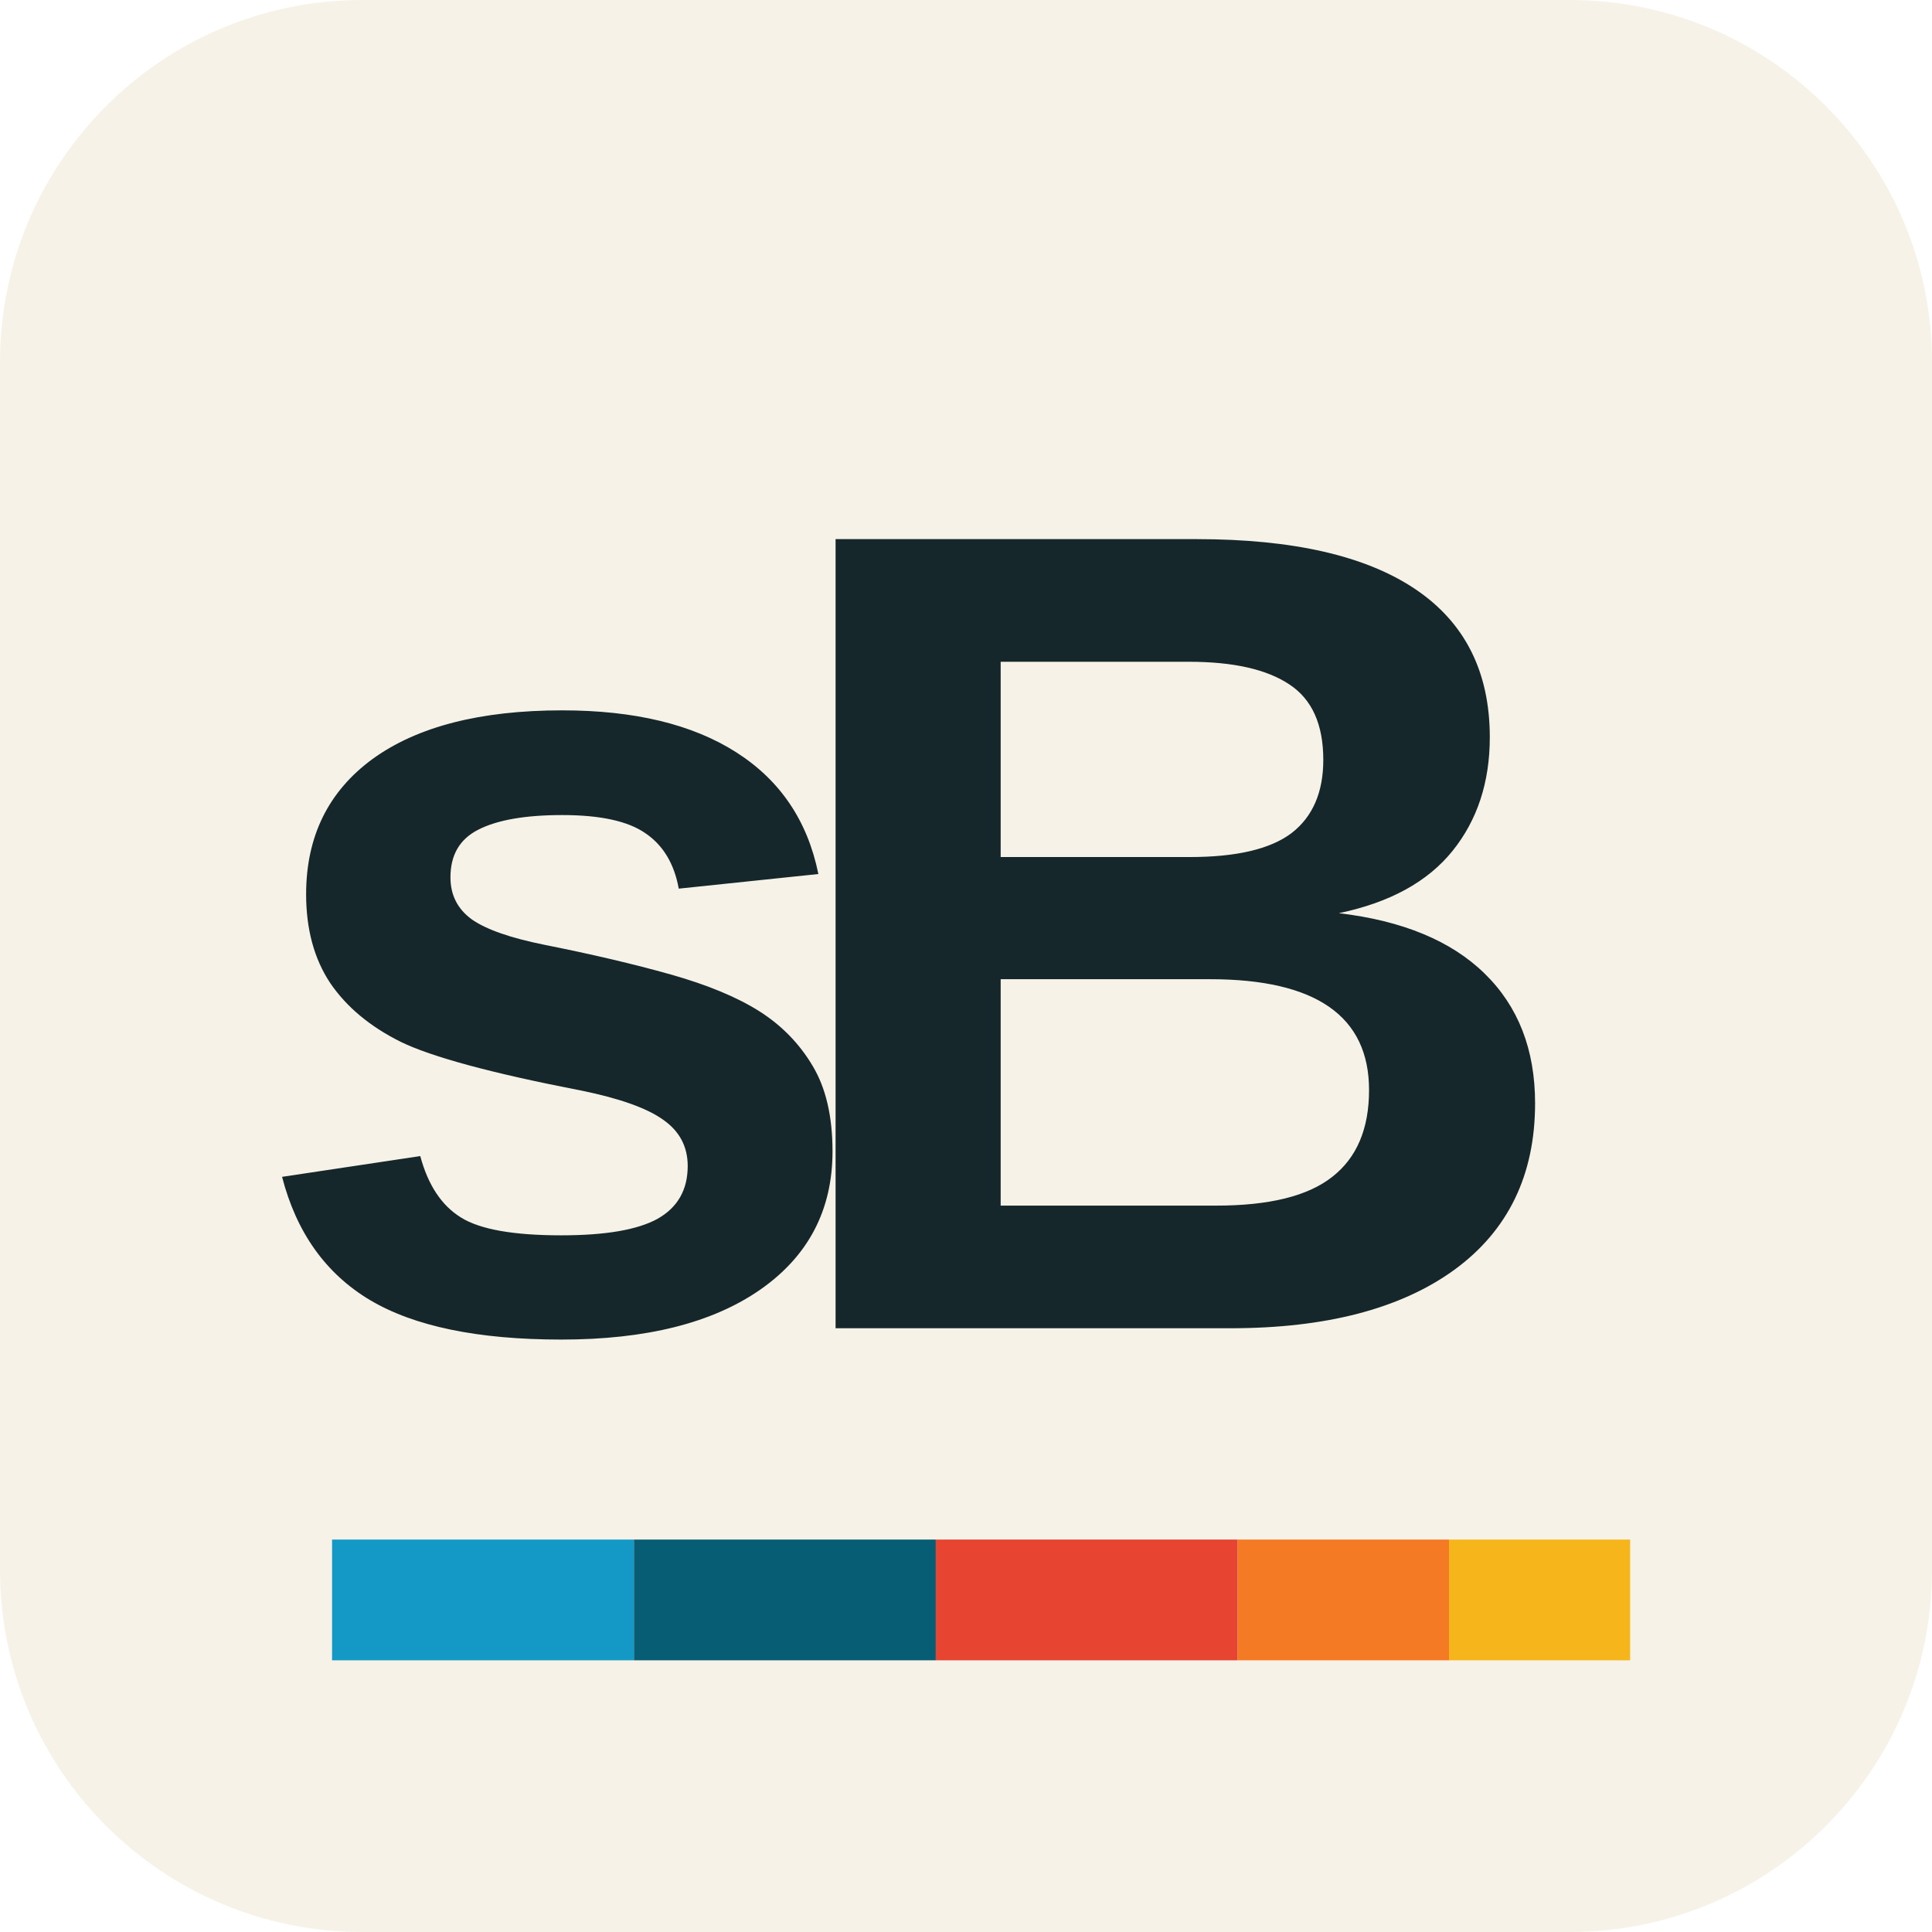
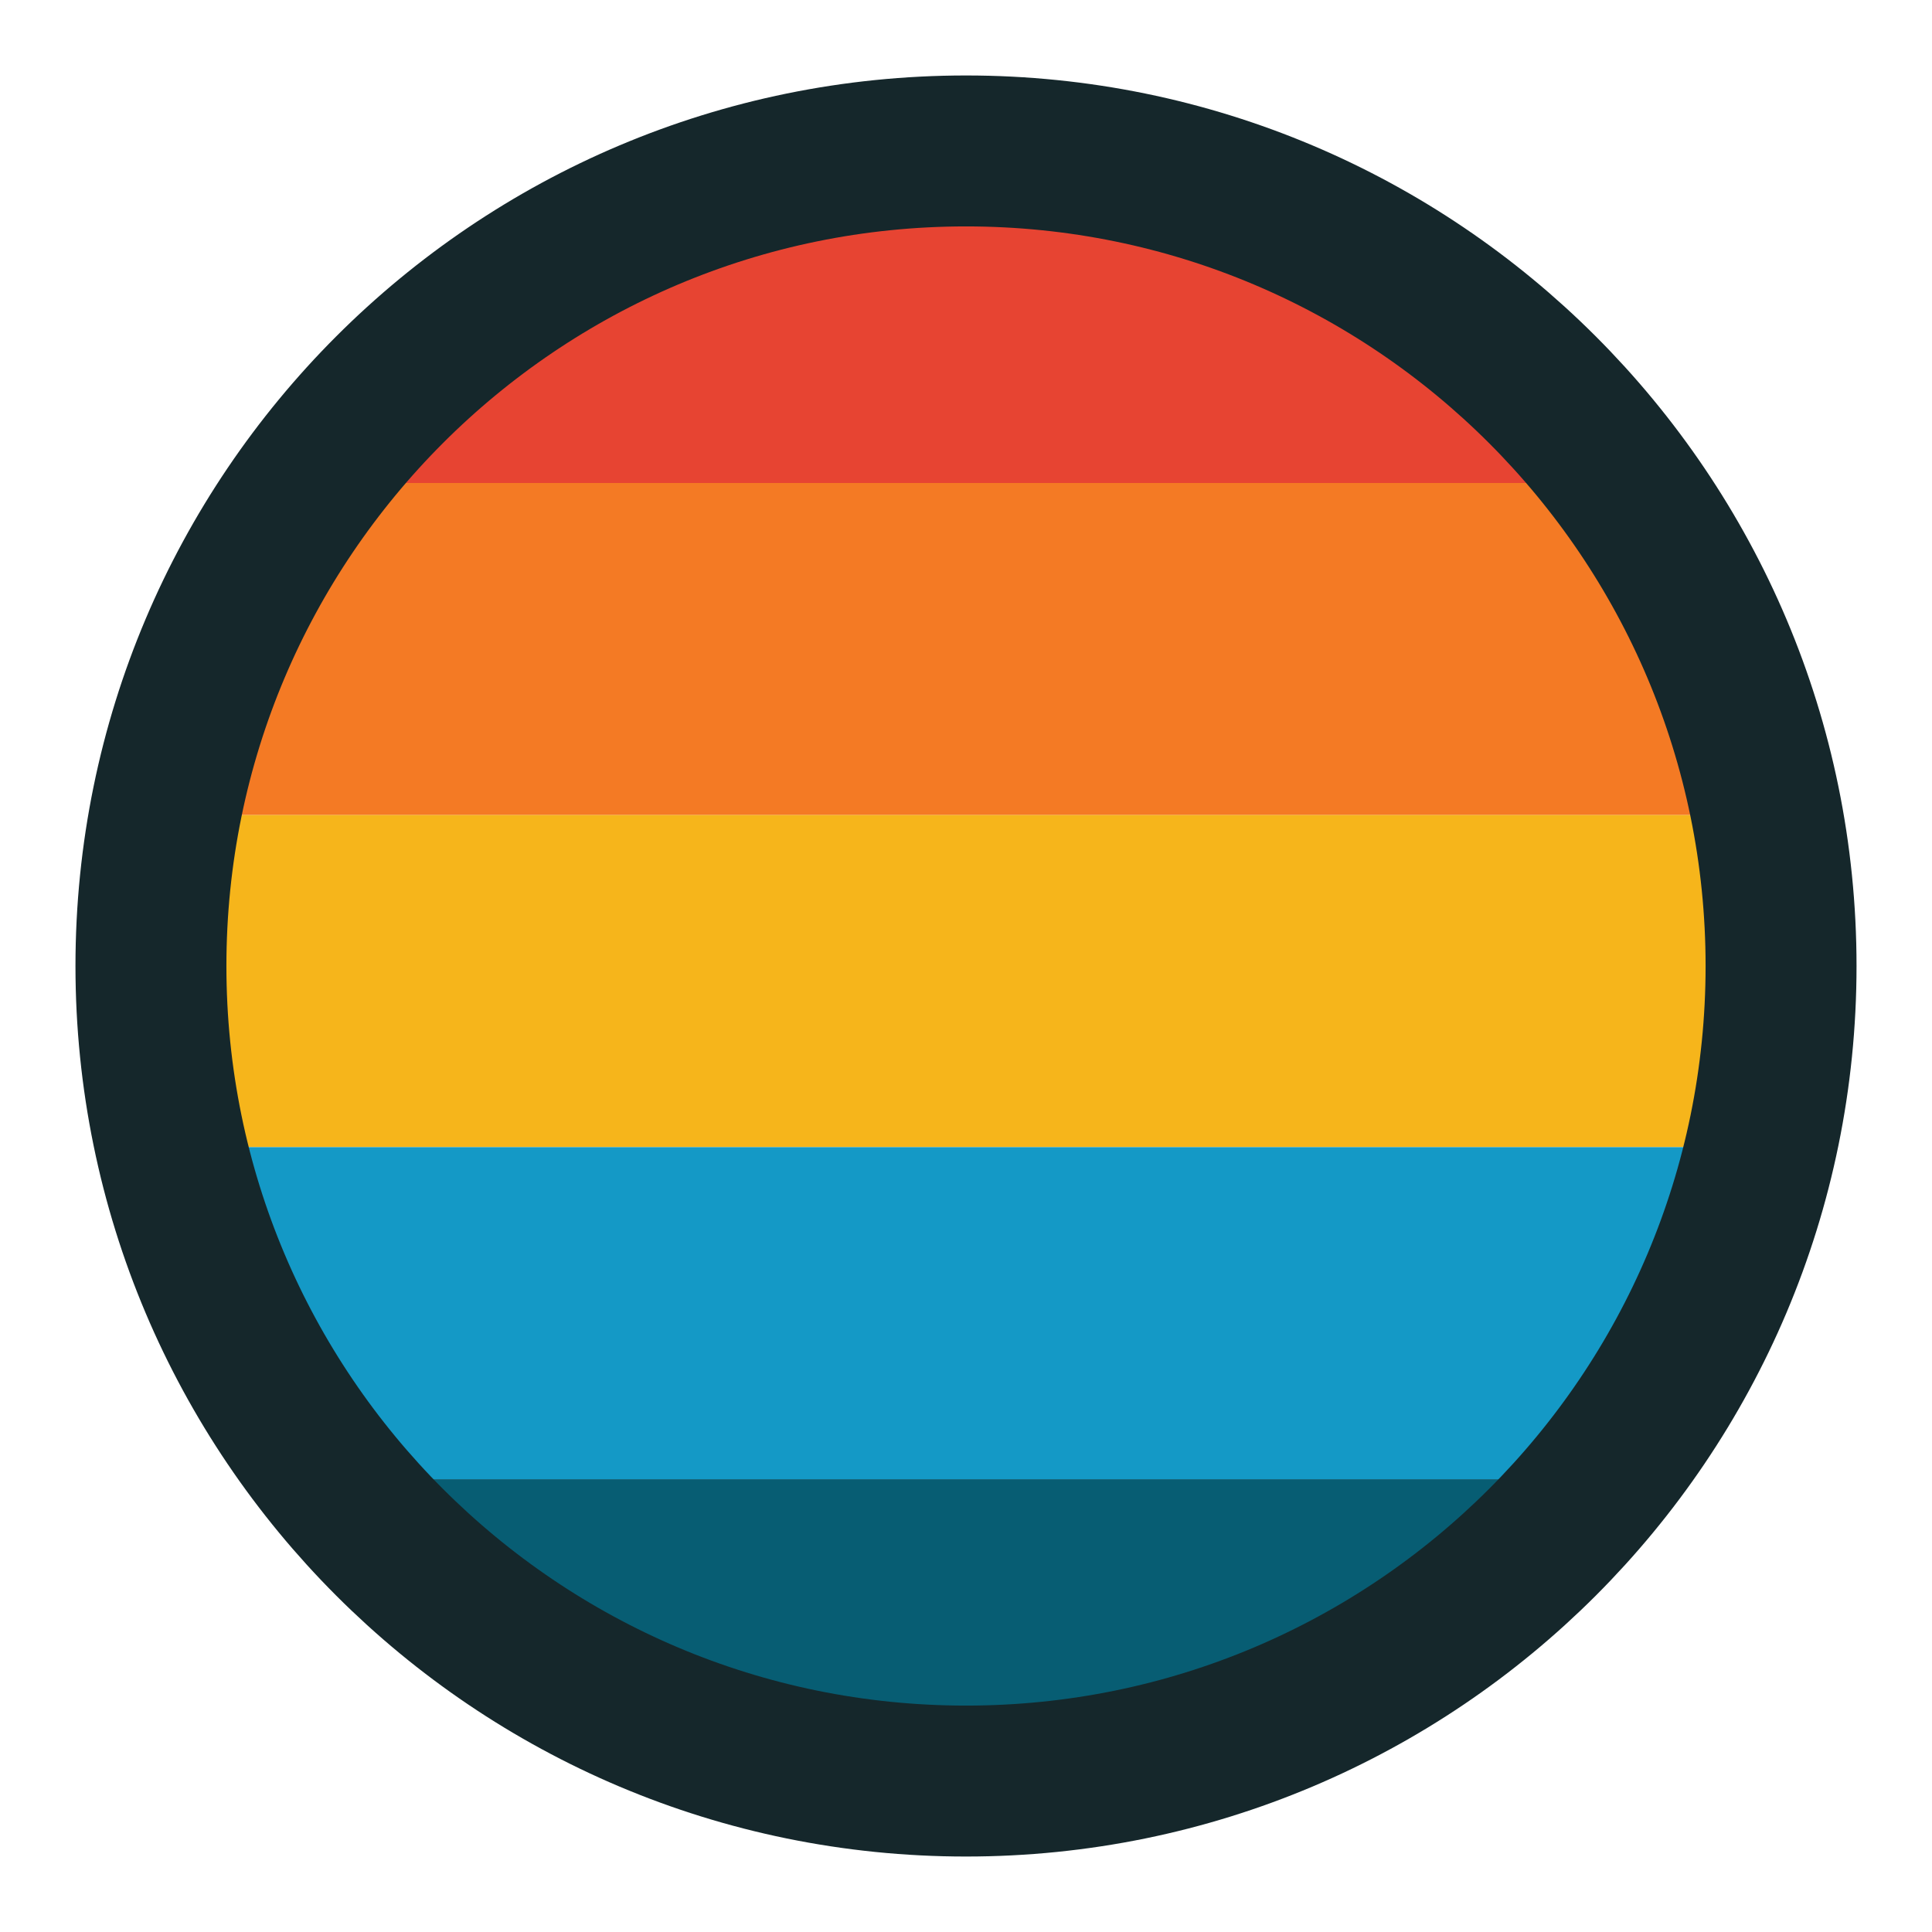
<svg xmlns="http://www.w3.org/2000/svg" viewBox="0 0 64 64">
-   <rect width="64" height="64" rx="12" fill="#F7F2E8" />
-   <text x="8" y="44" font-family="Arial,sans-serif" font-size="38" font-weight="700" letter-spacing="-4" fill="#15272B">sB</text>
-   <path d="M11 53h10" stroke="#1499C6" stroke-width="4" />
-   <path d="M21 53h10" stroke="#075D73" stroke-width="4" />
-   <path d="M31 53h10" stroke="#E74432" stroke-width="4" />
-   <path d="M41 53h7" stroke="#F47A24" stroke-width="4" />
-   <path d="M48 53h6" stroke="#F6B51B" stroke-width="4" />
+   <defs>
+     <clipPath id="c">
+       <circle cx="32" cy="32" r="27" />
+     </clipPath>
+   </defs>
+   <g clip-path="url(#c)">
+     <rect y="0" width="64" height="16" fill="#E74432" />
+     <rect y="16" width="64" height="11" fill="#F47A24" />
+     <rect y="27" width="64" height="11" fill="#F6B51B" />
+     <rect y="38" width="64" height="11" fill="#1499C6" />
+     <rect y="49" width="64" height="15" fill="#075D73" />
+   </g>
+   <circle cx="32" cy="32" r="27" fill="none" stroke="#15272B" stroke-width="5" />
</svg>
